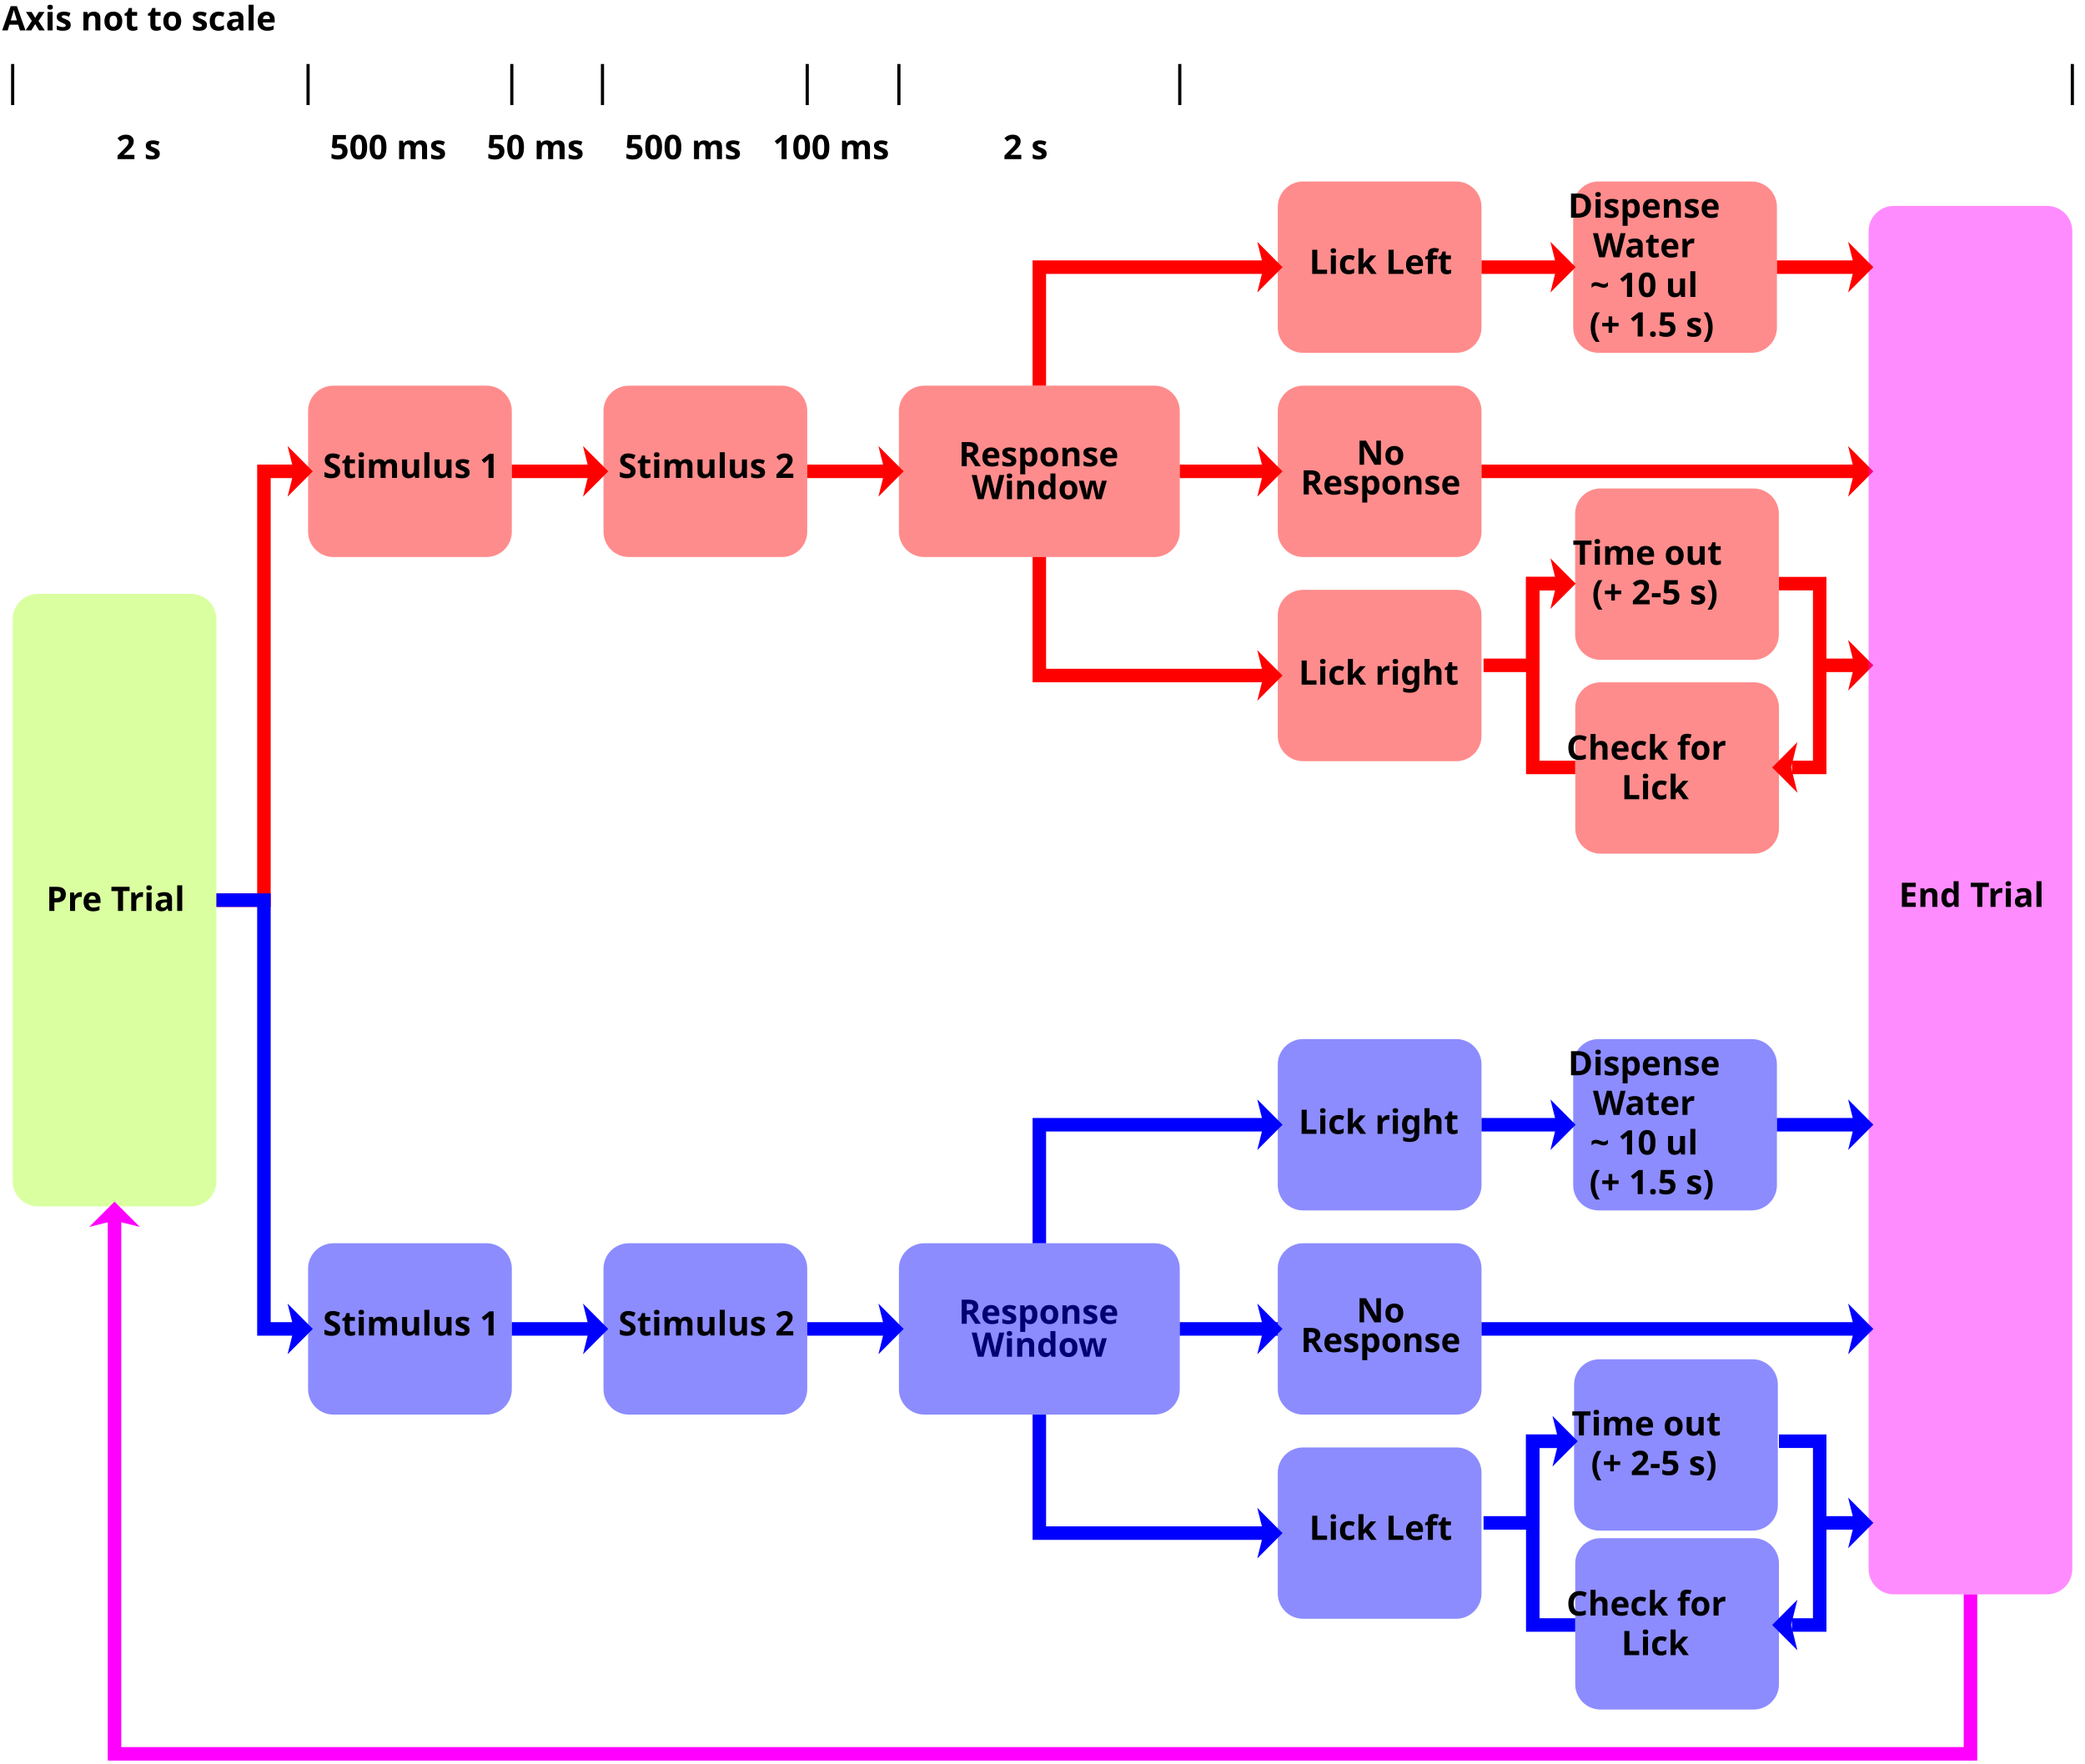
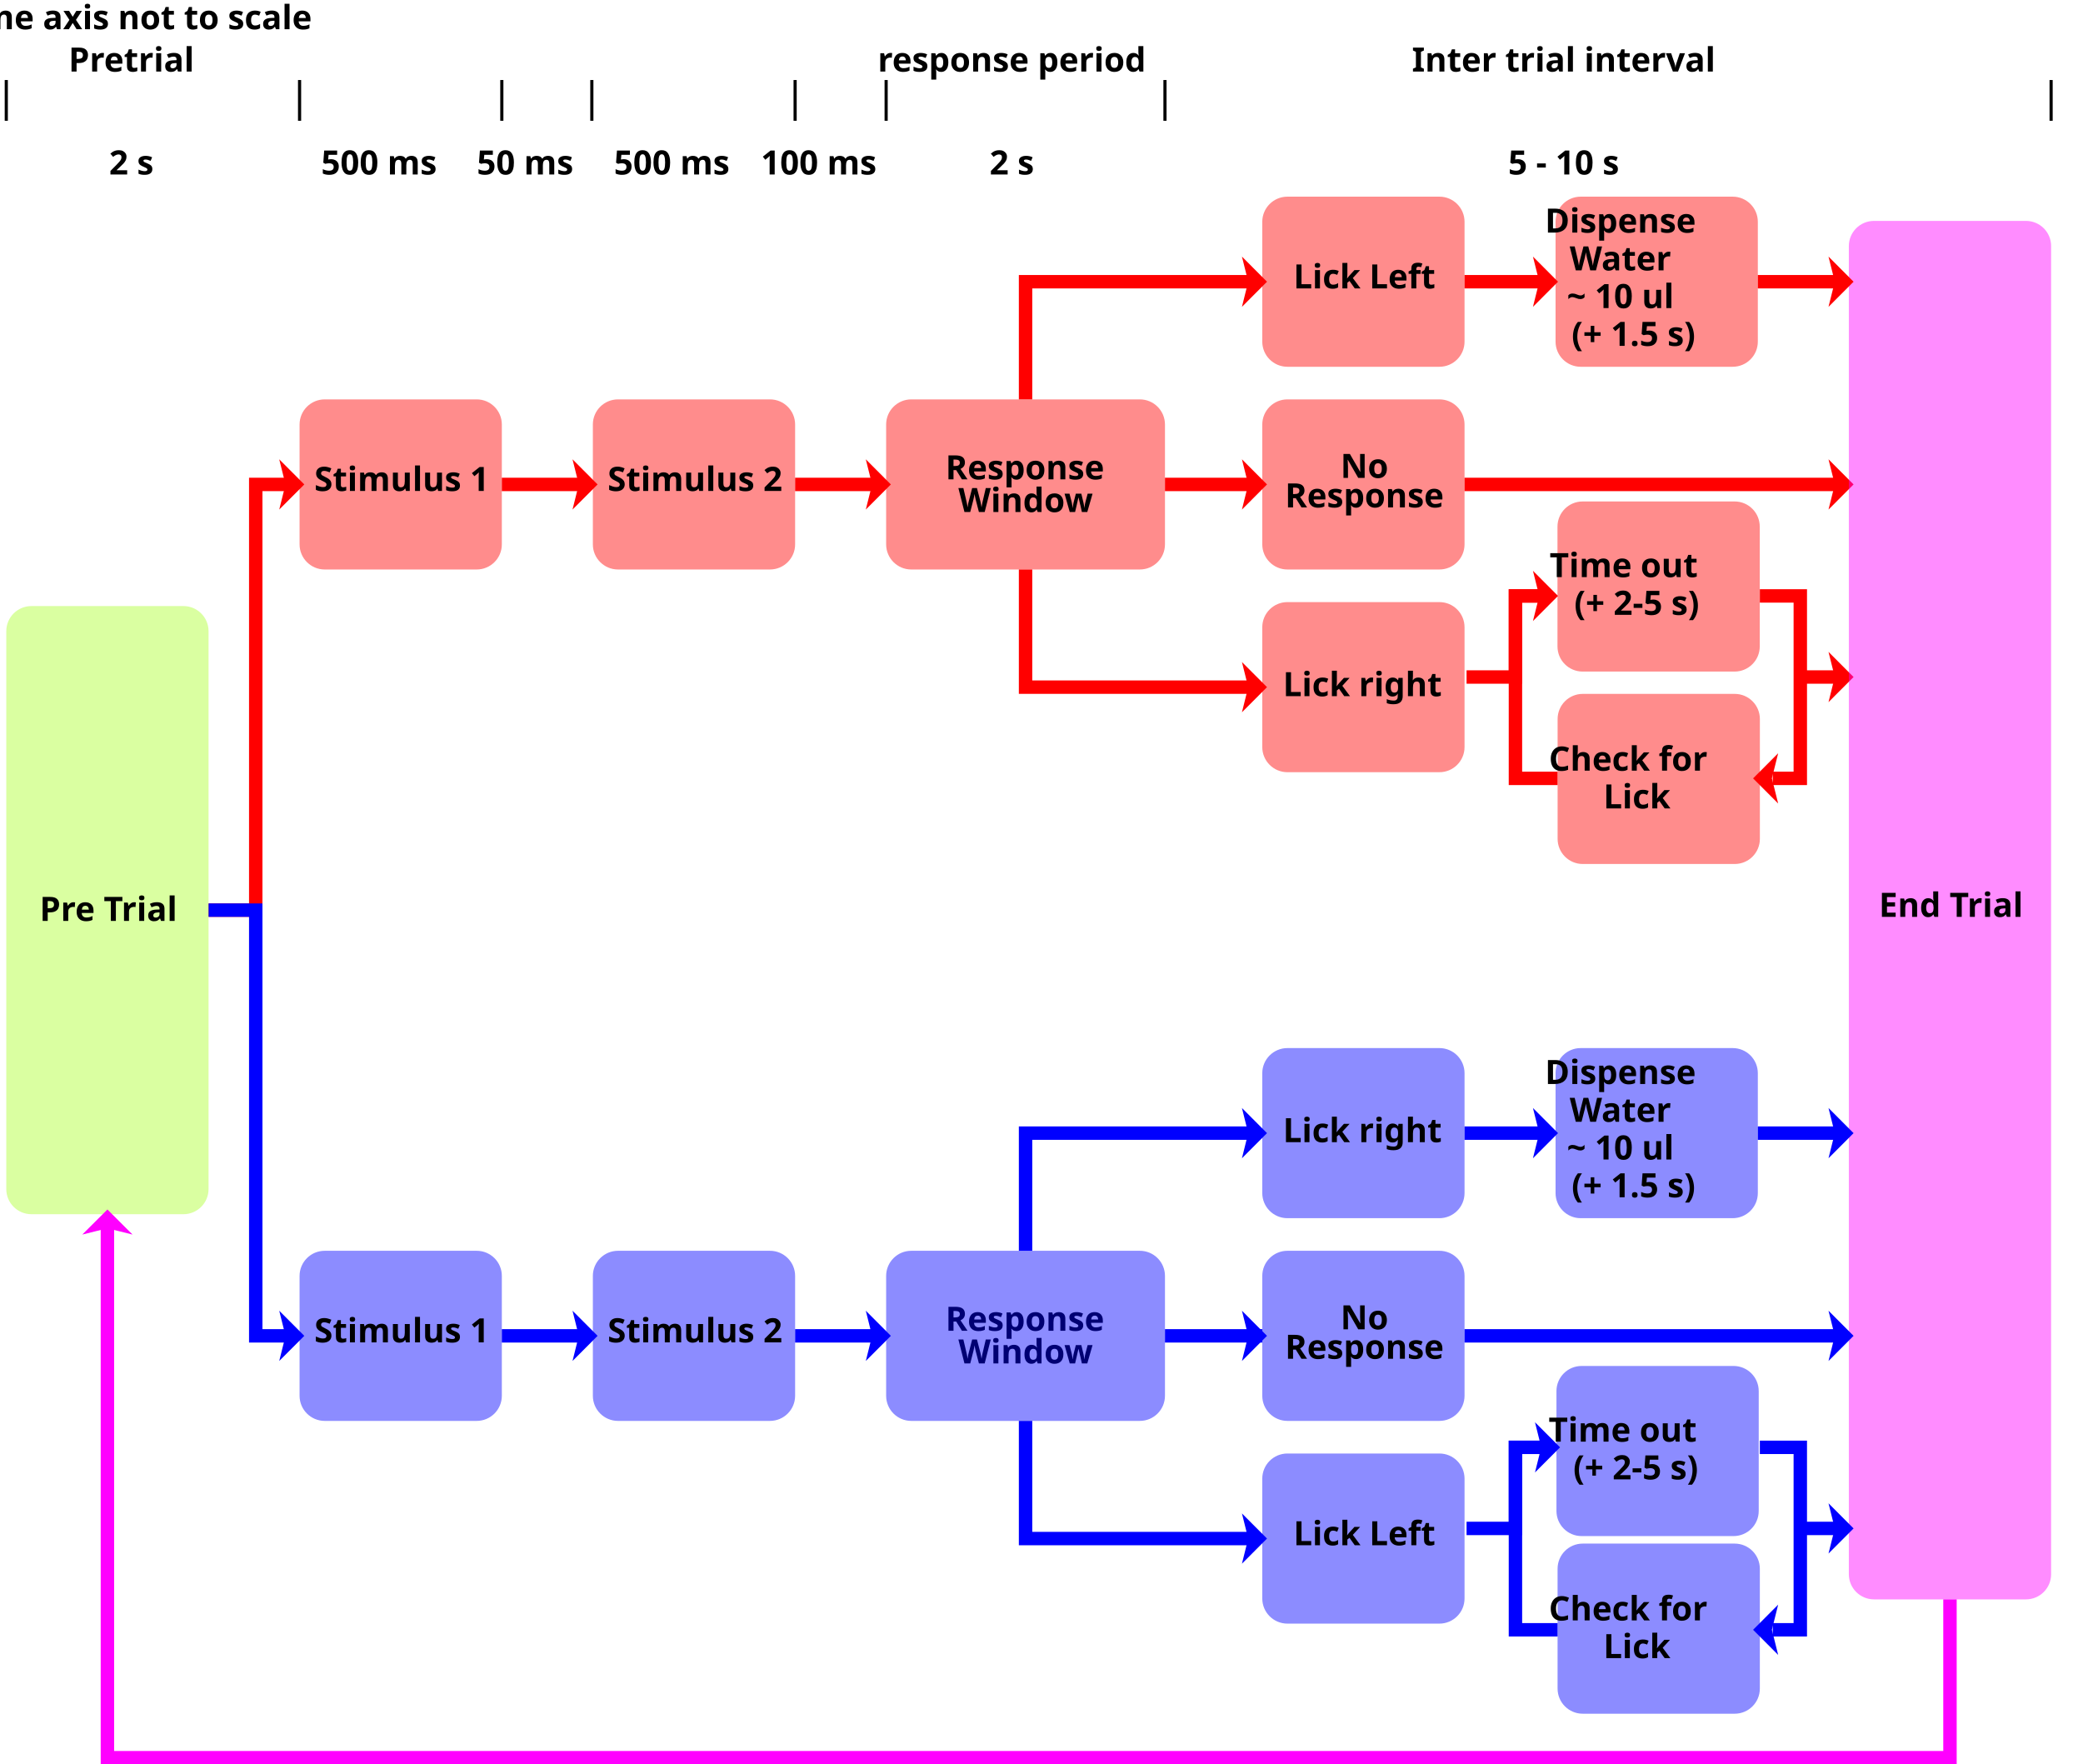
- <svg xmlns="http://www.w3.org/2000/svg" xmlns:ns1="http://www.openswatchbook.org/uri/2009/osb" width="823.437" height="696.361" viewBox="0 0 823.437 696.361" id="svg2" version="1.1">
+ <svg xmlns="http://www.w3.org/2000/svg" xmlns:ns1="http://www.openswatchbook.org/uri/2009/osb" width="828.622" height="701.669" viewBox="0 0 828.622 701.669" id="svg2" version="1.1">
  <style id="style3">
    
    .xticks {
        fill:#000000;
        fill-rule:evenodd;
        stroke:#000000;
        stroke-width:1.25;
        stroke-linecap:butt;
        stroke-linejoin:miter;
        stroke-miterlimit:4;
        stroke-dasharray:none;
        stroke-dashoffset:0;
        stroke-opacity:1;
    }
    
    .labels {
        font-size:10pt;
        font-family:sans-serif;
        text-anchor:middle;
        font-weight:bold;
        fill:#000000;
    }
    
    .pointer {
        fill:black;
        stroke:black;
        stroke-miterlimit:10;
        stroke-width:2pt;
        
    }
    
    .left {
        stroke:red;
        fill: red;
        
    }
    
    .right {
        stroke:blue;
        fill:blue;
    }
    
    .start {
        fill: GreenYellow;
    }
    
    .end {
        fill: Magenta;
        stroke: Magenta;
    }
    
    .Node_box {    
        stroke:none;
        fill-opacity:0.45;
    }
    
    
  
    .line {
        fill:none;
        stroke-width: 4pt;
    }
    .head {
        #stroke:none;
    }
    
  
  </style>
  <defs id="defs4">
    <linearGradient id="linearGradient4428" ns1:paint="solid">
      <stop offset="0" id="stop4430" />
    </linearGradient>
  </defs>
-   <g id="layer1" transform="translate(68.43176,267.9307)">
+   <g id="layer1" transform="translate(65.93176,274.4886)">
    <rect class="Node_box right" x="552.874" y="142.41" width="80.462" height="67.666" rx="10" ry="10" pointer-events="none" id="rect4179" />
    <rect id="rect3480" pointer-events="none" ry="10" rx="10" height="67.666" width="80.462" y="268.862" x="553.231" class="Node_box right" />
    <rect class="Node_box right" x="553.675" y="339.519" width="80.462" height="67.666" rx="10" ry="10" pointer-events="none" id="rect3482" />
    <rect id="rect3600" pointer-events="none" ry="10" rx="10" height="67.666" width="80.462" y="-196.261" x="552.874" class="Node_box left" />
    <rect id="rect3484" pointer-events="none" ry="10" rx="10" height="67.666" width="80.462" y="1.523" x="553.689" class="Node_box left" />
    <rect class="Node_box left" x="553.639" y="-75.021" width="80.462" height="67.666" rx="10" ry="10" pointer-events="none" id="rect3486" />
    <path d="m -63.432,-226.445 813.437,0" id="path3606" />
    <path class="xticks" d="m -63.432,-242.657 0,16.212" id="path3608" />
    <path id="path3610" d="m 53.238,-242.657 0,16.212" class="xticks" />
    <path class="xticks" d="m 133.699,-242.657 0,16.212" id="path3612" />
    <path id="path3614" d="m 169.505,-242.657 0,16.212" class="xticks" />
    <path class="xticks" d="m 250.369,-242.657 0,16.212" id="path3616" />
    <path id="path3618" d="m 286.577,-242.657 0,16.212" class="xticks" />
    <path class="xticks" d="m 397.496,-242.657 0,16.212" id="path3620" />
    <path id="path3622" d="m 750.005,-242.657 0,16.212" class="xticks" />
-     <path d="m 17.03,87.543 18.772,0 0,-169.336 12.311,0" stroke-miterlimit="10" pointer-events="none" id="path3963" class="left  pointer line" />
+     <path d="m 17.03,87.543 18.772,0 0,-169.336 12.311,0" stroke-miterlimit="10" pointer-events="none" id="path3963" class="left  pointer line" style="stroke-miterlimit:10" />
    <path d="m 53.238,-81.792 -5.632,5.645 1.408,-5.645 -1.408,-5.645 z" stroke-miterlimit="10" pointer-events="none" id="path3965" class="left  pointer head" style="stroke-miterlimit:10" />
-     <path d="m 17.03,87.543 18.772,0 0,169.336 12.311,0" stroke-miterlimit="10" pointer-events="none" id="path3967" class="right pointer line" />
+     <path d="m 17.03,87.543 18.772,0 0,169.336 12.311,0" stroke-miterlimit="10" pointer-events="none" id="path3967" class="right pointer line" style="stroke-miterlimit:10" />
    <path d="m 53.238,256.879 -5.632,5.645 1.408,-5.645 -1.408,-5.645 z" stroke-miterlimit="10" pointer-events="none" id="path3969" class="head right pointer" style="stroke-miterlimit:10" />
    <rect class="Node_box start" x="-63.432" y="-33.411" width="80.462" height="241.908" rx="10" ry="10" pointer-events="none" id="rect3971" />
    <text class="labels" x="-22.823" y="91.718" id="text3977" transform="scale(0.9989183,1.001083)">Pre Trial</text>
-     <path d="m 133.699,-81.792 31.082,0" stroke-miterlimit="10" pointer-events="none" id="path3979" class="left  pointer line" />
+     <path d="m 133.699,-81.792 31.082,0" stroke-miterlimit="10" pointer-events="none" id="path3979" class="left  pointer line" style="stroke-miterlimit:10" />
    <path d="m 169.907,-81.792 -5.632,5.645 1.408,-5.645 -1.408,-5.645 z" stroke-miterlimit="10" pointer-events="none" id="path3981" class="left  pointer head" style="stroke-miterlimit:10" />
    <rect class="Node_box left" x="53.238" y="-115.625" width="80.462" height="67.666" rx="10" ry="10" pointer-events="none" id="rect3983" />
    <text class="labels" x="93.973" y="-79.119" id="text3989" transform="scale(0.9989183,1.001083)">Stimulus 1</text>
-     <path d="m 250.369,-81.792 31.082,0" stroke-miterlimit="10" pointer-events="none" id="path3991" class="left  pointer line" />
+     <path d="m 250.369,-81.792 31.082,0" stroke-miterlimit="10" pointer-events="none" id="path3991" class="left  pointer line" style="stroke-miterlimit:10" />
    <path d="m 286.577,-81.792 -5.632,5.645 1.408,-5.645 -1.408,-5.645 z" stroke-miterlimit="10" pointer-events="none" id="path3993" class="left  pointer head" style="stroke-miterlimit:10" />
    <rect class="Node_box left" x="169.907" y="-115.625" width="80.462" height="67.666" rx="10" ry="10" pointer-events="none" id="rect3995" />
    <text class="labels" x="210.768" y="-79.119" id="text4001" transform="scale(0.9989183,1.001083)">Stimulus 2</text>
    <rect class="Node_box left" x="286.577" y="-115.625" width="110.919" height="67.666" rx="10" ry="10" pointer-events="none" id="rect4015" />
    <path d="m 709.774,361.706 0,62.974 -732.975,-1e-5 -10e-6,-211.959" stroke-miterlimit="10" pointer-events="none" id="path4059" class="pointer line end" style="stroke-miterlimit:10" />
    <path class="pointer head end" d="m -23.201,208.498 5.645,5.632 -5.645,-1.408 -5.644,1.408 z" stroke-miterlimit="10" pointer-events="none" id="path4061" style="stroke-miterlimit:10" />
-     <path d="m 133.699,256.879 31.082,0" stroke-miterlimit="10" pointer-events="none" id="path4095" class="right pointer line" />
+     <path d="m 133.699,256.879 31.082,0" stroke-miterlimit="10" pointer-events="none" id="path4095" class="right pointer line" style="stroke-miterlimit:10" />
    <path d="m 169.907,256.879 -5.632,5.645 1.408,-5.645 -1.408,-5.645 z" stroke-miterlimit="10" pointer-events="none" id="path4097" class="head right pointer" style="stroke-miterlimit:10" />
    <rect class="Node_box right" x="53.238" y="223.046" width="80.462" height="67.666" rx="10" ry="10" pointer-events="none" id="rect4099" />
    <text class="labels" x="93.973" y="259.186" id="text4105" transform="scale(0.9989183,1.001083)">Stimulus 1</text>
-     <path d="m 250.369,256.879 31.082,0" stroke-miterlimit="10" pointer-events="none" id="path4107" class="right pointer line" />
+     <path d="m 250.369,256.879 31.082,0" stroke-miterlimit="10" pointer-events="none" id="path4107" class="right pointer line" style="stroke-miterlimit:10" />
    <path d="m 286.577,256.879 -5.632,5.645 1.408,-5.645 -1.408,-5.645 z" stroke-miterlimit="10" pointer-events="none" id="path4109" class="head right pointer" style="stroke-miterlimit:10" />
    <rect class="Node_box right" x="169.907" y="223.046" width="80.462" height="67.666" rx="10" ry="10" pointer-events="none" id="rect4111" />
    <text class="labels" x="210.768" y="259.186" id="text4117" transform="scale(0.9989183,1.001083)">Stimulus 2</text>
    <text xml:space="preserve" class="labels" x="151.795" y="-204.862" id="text3496" transform="scale(0.9989183,1.001083)">
      <tspan id="tspan3498" x="151.795" y="-204.862">50 ms</tspan>
    </text>
    <text id="text3500" y="-204.862" x="93.598" class="labels" xml:space="preserve" transform="scale(0.9989183,1.001083)">
      <tspan y="-204.862" x="93.598" id="tspan3502">500 ms</tspan>
    </text>
    <text xml:space="preserve" class="labels" x="210.193" y="-204.862" id="text3504" transform="scale(0.9989183,1.001083)">
      <tspan id="tspan3506" x="210.193" y="-204.862">500 ms</tspan>
    </text>
    <text id="text3508" y="-204.862" x="268.705" class="labels" xml:space="preserve" transform="scale(0.9989183,1.001083)">
      <tspan y="-204.862" x="268.705" id="tspan3510">100 ms</tspan>
    </text>
    <text xml:space="preserve" class="labels" x="345.613" y="-204.862" id="text3512" transform="scale(0.9989183,1.001083)">
      <tspan id="tspan3514" x="345.613" y="-204.862">2 s</tspan>
    </text>
    <text id="text3578" y="-204.862" x="-5.022" class="labels" xml:space="preserve" transform="scale(0.9989183,1.001083)">
      <tspan y="-204.862" x="-5.022" id="tspan3580">2 s</tspan>
    </text>
-     <text xml:space="preserve" class="labels" x="-4.813" y="-255.646" id="text3624" transform="scale(0.9989183,1.001083)">
-       <tspan id="tspan3626" x="-4.813" y="-255.646">Axis not to scale</tspan>
+     <text xml:space="preserve" class="labels" x="-4.813" y="-262.577" id="text3624" transform="scale(0.9989183,1.001083)">
+       <tspan id="tspan3626" x="-4.813" y="-262.577">Time axis not to scale</tspan>
    </text>
    <path d="m 342.037,223.046 0,-46.803 89.042,0" stroke-miterlimit="10" pointer-events="none" id="path4119" class="right pointer line" style="stroke-miterlimit:10" />
-     <path d="m 342.037,290.712 0,46.803 89.042,0" stroke-miterlimit="10" pointer-events="none" id="path4127" class="right pointer line" />
-     <path class="left  pointer line" id="path3479" pointer-events="none" stroke-miterlimit="10" d="m 634.14,-37.443 16.092,0 0,72.572 -10.967,0" />
-     <path class="left  pointer line" id="path3481" pointer-events="none" stroke-miterlimit="10" d="m 553.678,35.13 -16.764,0 0,-72.572 11.639,0" />
-     <path class="left  pointer line" id="path3485" pointer-events="none" stroke-miterlimit="10" d="m 650.232,-5.188 14.99,0" />
+     <path d="m 342.037,290.712 0,46.803 89.042,0" stroke-miterlimit="10" pointer-events="none" id="path4127" class="right pointer line" style="stroke-miterlimit:10" />
+     <path class="left  pointer line" id="path3479" pointer-events="none" stroke-miterlimit="10" d="m 634.14,-37.443 16.092,0 0,72.572 -10.967,0" style="stroke-miterlimit:10" />
+     <path class="left  pointer line" id="path3481" pointer-events="none" stroke-miterlimit="10" d="m 553.678,35.13 -16.764,0 0,-72.572 11.639,0" style="stroke-miterlimit:10" />
+     <path class="left  pointer line" id="path3485" pointer-events="none" stroke-miterlimit="10" d="m 650.232,-5.188 14.99,0" style="stroke-miterlimit:10" />
    <path class="head left  pointer" id="path3487" pointer-events="none" stroke-miterlimit="10" d="m 669.543,-5.188 -5.632,5.645 1.408,-5.645 -1.408,-5.645 z" style="stroke-miterlimit:10" />
    <path d="m 633.335,35.13 5.632,5.645 -1.408,-5.645 1.408,-5.645 z" stroke-miterlimit="10" pointer-events="none" id="path3503" class="head left  pointer" style="stroke-miterlimit:10" />
-     <path class="head left  pointer" id="path3499" pointer-events="none" stroke-miterlimit="10" d="m 551.972,-37.443 -5.632,5.645 1.408,-5.645 -1.408,-5.645 z" />
-     <path d="m 342.037,-115.625 0,-46.803 89.042,0" stroke-miterlimit="10" pointer-events="none" id="path4003" class="left  pointer line" />
+     <path class="head left  pointer" id="path3499" pointer-events="none" stroke-miterlimit="10" d="m 551.972,-37.443 -5.632,5.645 1.408,-5.645 -1.408,-5.645 z" style="stroke-miterlimit:10" />
+     <path d="m 342.037,-115.625 0,-46.803 89.042,0" stroke-miterlimit="10" pointer-events="none" id="path4003" class="left  pointer line" style="stroke-miterlimit:10" />
    <path d="m 436.204,-162.428 -5.632,5.645 1.408,-5.645 -1.408,-5.645 z" stroke-miterlimit="10" pointer-events="none" id="path4005" class="left  pointer head" style="stroke-miterlimit:10" />
    <path d="m 397.496,-81.792 33.582,0" stroke-miterlimit="10" pointer-events="none" id="path4007" class="left  pointer line" style="stroke-miterlimit:10" />
    <path d="m 436.204,-81.792 -5.632,5.645 1.408,-5.645 -1.408,-5.645 z" stroke-miterlimit="10" pointer-events="none" id="path4009" class="left  pointer head" style="stroke-miterlimit:10" />
-     <path d="m 342.037,-47.96 0,46.803 89.042,0" stroke-miterlimit="10" pointer-events="none" id="path4011" class="left  pointer line" />
+     <path d="m 342.037,-47.96 0,46.803 89.042,0" stroke-miterlimit="10" pointer-events="none" id="path4011" class="left  pointer line" style="stroke-miterlimit:10" />
    <path d="m 436.204,-1.156 -5.632,5.645 1.408,-5.645 -1.408,-5.645 z" stroke-miterlimit="10" pointer-events="none" id="path4013" class="left  pointer head" style="stroke-miterlimit:10" />
-     <path d="m 516.666,-162.428 31.082,0" stroke-miterlimit="10" pointer-events="none" id="path4023" class="left  pointer line" />
-     <path d="m 551.972,-162.428 -5.632,5.645 1.408,-5.645 -1.408,-5.645 z" stroke-miterlimit="10" pointer-events="none" id="path4025" class="left  pointer head" />
+     <path d="m 516.666,-162.428 31.082,0" stroke-miterlimit="10" pointer-events="none" id="path4023" class="left  pointer line" style="stroke-miterlimit:10" />
+     <path d="m 551.972,-162.428 -5.632,5.645 1.408,-5.645 -1.408,-5.645 z" stroke-miterlimit="10" pointer-events="none" id="path4025" class="left  pointer head" style="stroke-miterlimit:10" />
    <rect class="Node_box left" x="436.204" y="-196.261" width="80.462" height="67.666" rx="10" ry="10" pointer-events="none" id="rect4027" />
    <text class="labels" x="477.354" y="-159.595" id="text4033" transform="scale(0.9989183,1.001083)">Lick Left</text>
-     <path d="m 516.666,-81.792 147.752,0" stroke-miterlimit="10" pointer-events="none" id="path4047" class="left  pointer line" />
+     <path d="m 516.666,-81.792 147.752,0" stroke-miterlimit="10" pointer-events="none" id="path4047" class="left  pointer line" style="stroke-miterlimit:10" />
    <path d="m 669.543,-81.792 -5.632,5.645 1.408,-5.645 -1.408,-5.645 z" stroke-miterlimit="10" pointer-events="none" id="path4049" class="left  pointer head" style="stroke-miterlimit:10" />
    <rect class="Node_box left" x="436.204" y="-115.625" width="80.462" height="67.666" rx="10" ry="10" pointer-events="none" id="rect4051" />
    <rect class="Node_box end" x="669.543" y="-186.619" width="80.462" height="548.325" rx="10" ry="10" pointer-events="none" id="rect4063" />
    <text class="labels" x="710.945" y="90.107" id="text4069" transform="scale(0.9989183,1.001083)">End Trial</text>
-     <path d="m 633.335,-162.428 31.082,0" stroke-miterlimit="10" pointer-events="none" id="path4071" class="left  pointer line" />
+     <path d="m 633.335,-162.428 31.082,0" stroke-miterlimit="10" pointer-events="none" id="path4071" class="left  pointer line" style="stroke-miterlimit:10" />
    <path d="m 669.543,-162.428 -5.632,5.645 1.408,-5.645 -1.408,-5.645 z" stroke-miterlimit="10" pointer-events="none" id="path4073" class="left  pointer head" style="stroke-miterlimit:10" />
    <path d="m 436.204,176.243 -5.632,5.645 1.408,-5.645 -1.408,-5.645 z" stroke-miterlimit="10" pointer-events="none" id="path4121" class="head right pointer" style="stroke-miterlimit:10" />
    <path d="m 397.496,256.879 38.708,0" stroke-miterlimit="10" pointer-events="none" id="path4123" class="right pointer line" style="stroke-miterlimit:10" />
    <path d="m 436.204,256.879 -5.632,5.645 1.408,-5.645 -1.408,-5.645 z" stroke-miterlimit="10" pointer-events="none" id="path4125" class="head right pointer" style="stroke-miterlimit:10" />
    <path d="m 436.204,337.515 -5.632,5.645 1.408,-5.645 -1.408,-5.645 z" stroke-miterlimit="10" pointer-events="none" id="path4129" class="head right pointer" style="stroke-miterlimit:10" />
-     <path d="m 516.666,176.243 31.082,0" stroke-miterlimit="10" pointer-events="none" id="path4139" class="right pointer line" />
-     <path d="m 551.972,176.243 -5.632,5.645 1.408,-5.645 -1.408,-5.645 z" stroke-miterlimit="10" pointer-events="none" id="path4141" class="head right pointer" />
+     <path d="m 516.666,176.243 31.082,0" stroke-miterlimit="10" pointer-events="none" id="path4139" class="right pointer line" style="stroke-miterlimit:10" />
+     <path d="m 551.972,176.243 -5.632,5.645 1.408,-5.645 -1.408,-5.645 z" stroke-miterlimit="10" pointer-events="none" id="path4141" class="head right pointer" style="stroke-miterlimit:10" />
    <rect class="Node_box right" x="436.204" y="142.41" width="80.462" height="67.666" rx="10" ry="10" pointer-events="none" id="rect4143" />
    <text class="labels" x="476.548" y="179.64" id="text4149" transform="scale(0.9989183,1.001083)">Lick right</text>
    <rect class="Node_box right" x="436.204" y="303.682" width="80.462" height="67.666" rx="10" ry="10" pointer-events="none" id="rect4155" />
    <text class="labels" x="477.354" y="339.808" id="text4161" transform="scale(0.9989183,1.001083)">Lick Left</text>
-     <path d="m 516.666,256.879 148.653,0" stroke-miterlimit="10" pointer-events="none" id="path4163" class="right pointer line" />
+     <path d="m 516.666,256.879 148.653,0" stroke-miterlimit="10" pointer-events="none" id="path4163" class="right pointer line" style="stroke-miterlimit:10" />
    <path d="m 669.543,256.879 -5.632,5.645 1.408,-5.645 -1.408,-5.645 z" stroke-miterlimit="10" pointer-events="none" id="path4165" class="head right pointer" style="stroke-miterlimit:10" />
    <rect class="Node_box right" x="436.204" y="223.046" width="80.462" height="67.666" rx="10" ry="10" pointer-events="none" id="rect4167" />
-     <path d="m 633.335,176.243 31.984,0" stroke-miterlimit="10" pointer-events="none" id="path4175" class="right pointer line" />
+     <path d="m 633.335,176.243 31.984,0" stroke-miterlimit="10" pointer-events="none" id="path4175" class="right pointer line" style="stroke-miterlimit:10" />
    <path d="m 669.543,176.243 -5.632,5.645 1.408,-5.645 -1.408,-5.645 z" stroke-miterlimit="10" pointer-events="none" id="path4177" class="head right pointer" style="stroke-miterlimit:10" />
    <text xml:space="preserve" class="labels" x="593.173" y="156.54" id="text3434" transform="scale(0.9989183,1.001083)">
-       <tspan id="tspan3436" x="595.346" y="156.54">Dispense </tspan>
-       <tspan x="595.346" y="172.165" id="tspan3490">Water </tspan>
-       <tspan x="595.346" y="187.79" id="tspan3438">~ 10 ul </tspan>
-       <tspan x="593.173" y="203.415" id="tspan3492">(+ 1.5 s)</tspan>
-     </text>
-     <path id="path3475" pointer-events="none" stroke-miterlimit="10" d="m 517.47,-5.188 19.444,0 0,-32.254 11.639,0" class="left pointer line" />
-     <path id="path4153" pointer-events="none" stroke-miterlimit="10" d="m 552.777,301.229 -5.632,5.645 1.408,-5.645 -1.408,-5.645 z" class="pointer head right" />
-     <path class="right pointer line" id="path4187" pointer-events="none" stroke-miterlimit="10" d="m 634.14,301.229 16.092,0 0,72.573 -10.967,0" />
+       <tspan id="tspan3436" x="593.173" y="156.54">Dispense </tspan>
+       <tspan x="593.173" y="171.54" id="tspan3490">Water </tspan>
+       <tspan x="593.173" y="186.54" id="tspan3438">~ 10 ul </tspan>
+       <tspan x="593.173" y="201.54" id="tspan3492">(+ 1.5 s)</tspan>
+     </text>
+     <path id="path3475" pointer-events="none" stroke-miterlimit="10" d="m 517.47,-5.188 19.444,0 0,-32.254 11.639,0" class="left pointer line" style="stroke-miterlimit:10" />
+     <path id="path4153" pointer-events="none" stroke-miterlimit="10" d="m 552.777,301.229 -5.632,5.645 1.408,-5.645 -1.408,-5.645 z" class="pointer head right" style="stroke-miterlimit:10" />
+     <path class="right pointer line" id="path4187" pointer-events="none" stroke-miterlimit="10" d="m 634.14,301.229 16.092,0 0,72.573 -10.967,0" style="stroke-miterlimit:10" />
    <path id="path4189" pointer-events="none" stroke-miterlimit="10" d="m 633.335,373.802 5.632,-5.645 -1.408,5.645 1.408,5.645 z" class="pointer head right" style="stroke-miterlimit:10" />
-     <path class="right pointer line" id="path4199" pointer-events="none" stroke-miterlimit="10" d="m 553.678,373.802 -16.764,0 0,-72.573 11.639,0" />
-     <path d="m 634.14,301.229 16.092,0" stroke-miterlimit="10" pointer-events="none" id="path3424" />
-     <path class="right pointer line" d="m 517.47,333.483 19.444,0 0,-32.254 11.639,0" stroke-miterlimit="10" pointer-events="none" id="path3426" />
+     <path class="right pointer line" id="path4199" pointer-events="none" stroke-miterlimit="10" d="m 553.678,373.802 -16.764,0 0,-72.573 11.639,0" style="stroke-miterlimit:10" />
+     <path d="m 634.14,301.229 16.092,0" stroke-miterlimit="10" pointer-events="none" id="path3424" style="stroke-miterlimit:10" />
+     <path class="right pointer line" d="m 517.47,333.483 19.444,0 0,-32.254 11.639,0" stroke-miterlimit="10" pointer-events="none" id="path3426" style="stroke-miterlimit:10" />
    <path class="pointer head right" d="m 669.543,333.483 -5.632,5.645 1.408,-5.645 -1.408,-5.645 z" stroke-miterlimit="10" pointer-events="none" id="path3430" style="stroke-miterlimit:10" />
-     <path class="right pointer line" id="path3432" pointer-events="none" stroke-miterlimit="10" d="m 650.232,333.483 14.99,0" />
-     <path id="path3483" pointer-events="none" stroke-miterlimit="10" d="m 634.14,-12.883 16.092,0" />
+     <path class="right pointer line" id="path3432" pointer-events="none" stroke-miterlimit="10" d="m 650.232,333.483 14.99,0" style="stroke-miterlimit:10" />
+     <path id="path3483" pointer-events="none" stroke-miterlimit="10" d="m 634.14,-12.883 16.092,0" style="stroke-miterlimit:10" />
    <text xml:space="preserve" class="labels" x="594.066" y="298.626" id="text3522" transform="scale(0.9989183,1.001083)">
-       <tspan id="tspan3524" x="596.239" y="298.626">Time out </tspan>
-       <tspan x="594.066" y="314.251" id="tspan3526">(+ 2-5 s)</tspan>
+       <tspan id="tspan3524" x="594.066" y="298.626">Time out </tspan>
+       <tspan x="594.066" y="313.626" id="tspan3526">(+ 2-5 s)</tspan>
    </text>
    <rect class="Node_box left" x="436.204" y="-34.989" width="80.462" height="67.666" rx="10" ry="10" pointer-events="none" id="rect4039" />
    <text class="labels" x="476.548" y="2.433" id="text4045" transform="scale(0.9989183,1.001083)">Lick right</text>
    <text transform="scale(0.9989183,1.001083)" id="text3479" y="369.662" x="594.517" class="labels" xml:space="preserve">
      <tspan y="369.662" x="594.517" id="tspan3481">Check for</tspan>
-       <tspan id="tspan3483" y="385.287" x="594.517">Lick</tspan>
+       <tspan id="tspan3483" y="384.662" x="594.517">Lick</tspan>
    </text>
    <text xml:space="preserve" class="labels" x="594.531" y="32.031" id="text3485" transform="scale(0.9989183,1.001083)">
      <tspan id="tspan3487" x="594.531" y="32.031">Check for</tspan>
-       <tspan x="594.531" y="47.656" id="tspan3489">Lick</tspan>
+       <tspan x="594.531" y="47.031" id="tspan3489">Lick</tspan>
    </text>
    <text xml:space="preserve" class="labels" x="594.474" y="-44.884" id="text3484" transform="scale(0.9989183,1.001083)">
-       <tspan id="tspan3486" x="596.646" y="-44.884">Time out </tspan>
-       <tspan x="594.474" y="-29.259" id="tspan3488">(+ 2-5 s)</tspan>
+       <tspan id="tspan3486" x="594.474" y="-44.884">Time out </tspan>
+       <tspan x="594.474" y="-29.884" id="tspan3488">(+ 2-5 s)</tspan>
    </text>
    <text transform="scale(0.9989183,1.001083)" id="text3494" y="-181.766" x="593.173" class="labels" xml:space="preserve">
-       <tspan y="-181.766" x="595.346" id="tspan3496">Dispense </tspan>
-       <tspan id="tspan3499" y="-166.141" x="595.346">Water </tspan>
-       <tspan id="tspan3501" y="-150.516" x="595.346">~ 10 ul </tspan>
-       <tspan id="tspan3503" y="-134.891" x="593.173">(+ 1.5 s)</tspan>
+       <tspan y="-181.766" x="593.173" id="tspan3496">Dispense </tspan>
+       <tspan id="tspan3499" y="-166.766" x="593.173">Water </tspan>
+       <tspan id="tspan3501" y="-151.766" x="593.173">~ 10 ul </tspan>
+       <tspan id="tspan3503" y="-136.766" x="593.173">(+ 1.5 s)</tspan>
    </text>
    <g transform="translate(0.8139916,-0.495492)" id="g3585">
      <text transform="scale(0.9989183,1.001083)" id="text4057" y="-83.809" x="476.539" class="labels">No</text>
      <text class="labels" x="476.539" y="-72.096" id="text3583" transform="scale(0.9989183,1.001083)">Response</text>
    </g>
    <g id="g3594" transform="translate(0.8139916,338.1761)">
      <text class="labels" x="476.539" y="-83.809" id="text3596" transform="scale(0.9989183,1.001083)">No</text>
      <text transform="scale(0.9989183,1.001083)" id="text3598" y="-72.096" x="476.539" class="labels">Response</text>
    </g>
    <g id="g3480" transform="translate(-41.57378,0.8627176)">
      <text transform="scale(0.9989183,1.001083)" id="text4137" y="266.701" x="384.056" class="labels">Window</text>
      <text class="labels" x="383.751" y="253.714" id="text3478" transform="scale(0.9989183,1.001083)">Response</text>
    </g>
    <g transform="translate(-41.57378,-337.8089)" id="g3484">
      <text class="labels" x="384.056" y="266.701" id="text3486" transform="scale(0.9989183,1.001083)">Window</text>
      <text transform="scale(0.9989183,1.001083)" id="text3488" y="253.714" x="383.751" class="labels">Response</text>
    </g>
    <rect class="Node_box right" x="286.577" y="223.046" width="110.919" height="67.666" rx="10" ry="10" pointer-events="none" id="rect4131" />
+     <text transform="scale(0.9989183,1.001083)" id="text3477" y="-204.862" x="565.369" class="labels" xml:space="preserve">
+       <tspan y="-204.862" x="565.369" id="tspan3479">5 - 10 s</tspan>
+     </text>
+     <text transform="scale(0.9989183,1.001083)" id="text3506" y="-245.754" x="345.613" class="labels" xml:space="preserve">
+       <tspan y="-245.754" x="345.613" id="tspan3508">response period</tspan>
+     </text>
+     <text transform="scale(0.9989183,1.001083)" xml:space="preserve" class="labels" x="-5.022" y="-245.754" id="text3510">
+       <tspan id="tspan3512" x="-5.022" y="-245.754">Pretrial</tspan>
+     </text>
+     <text xml:space="preserve" class="labels" x="565.369" y="-245.754" id="text3514" transform="scale(0.9989183,1.001083)">
+       <tspan id="tspan3516" x="565.369" y="-245.754">Inter trial interval</tspan>
+     </text>
  </g>
</svg>
